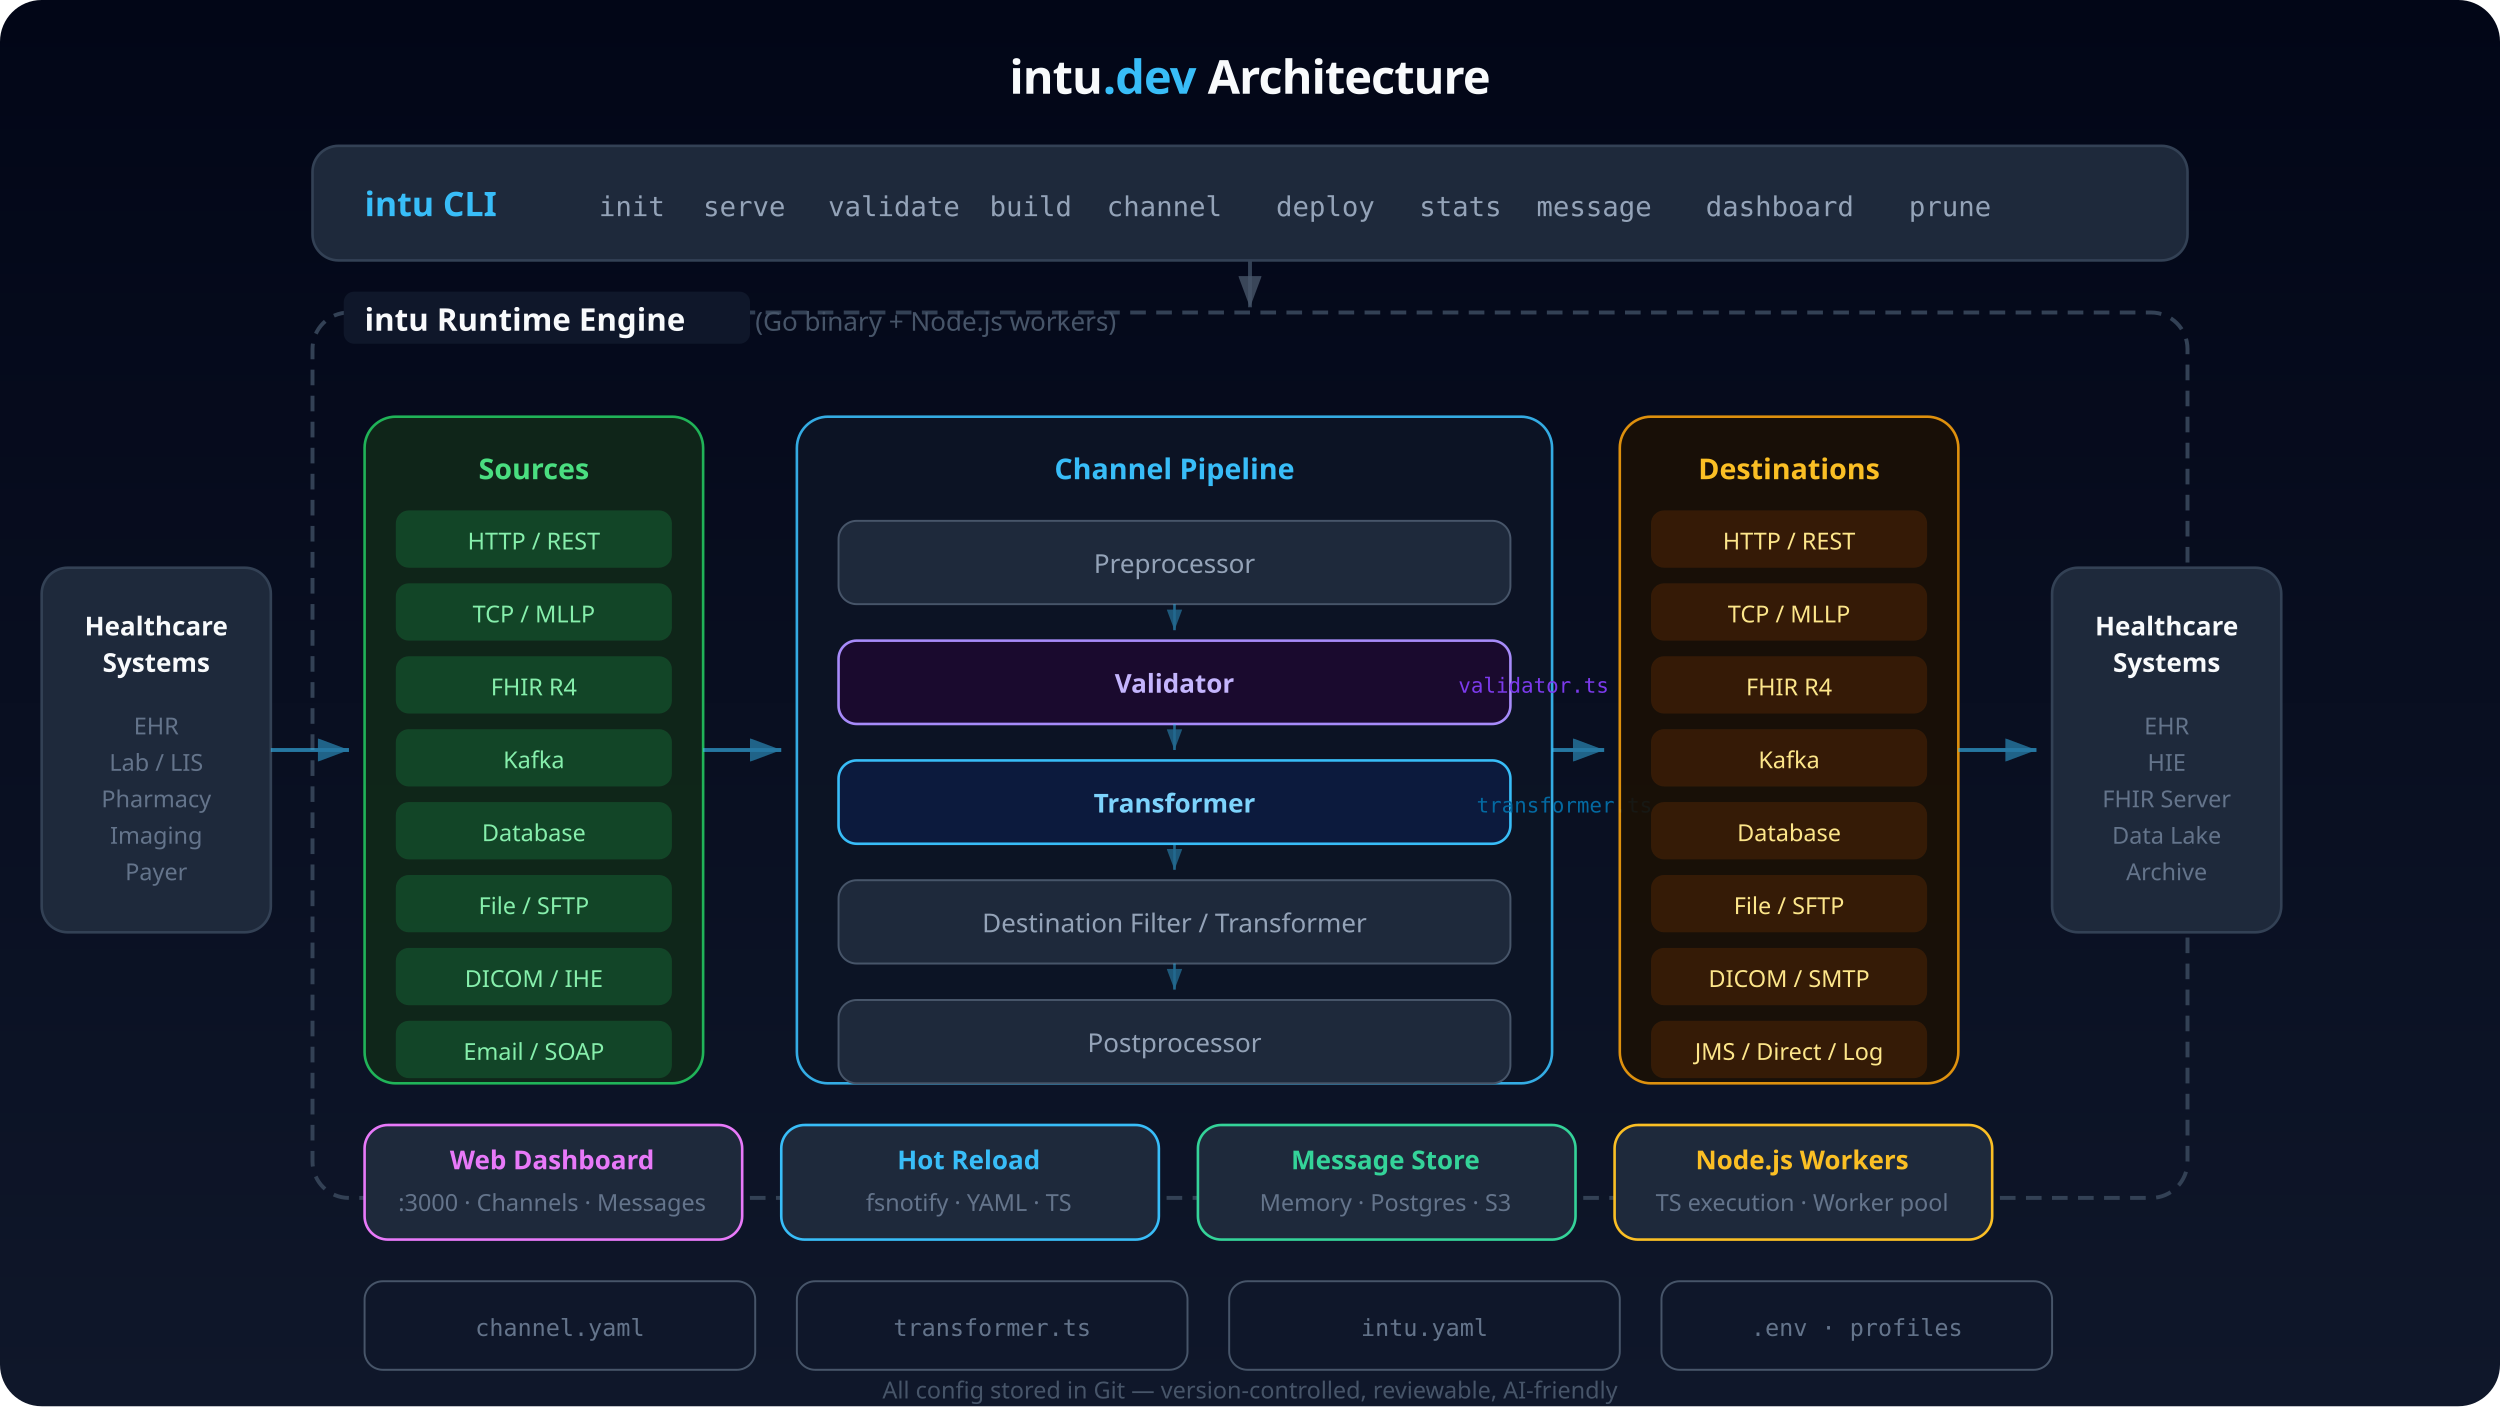
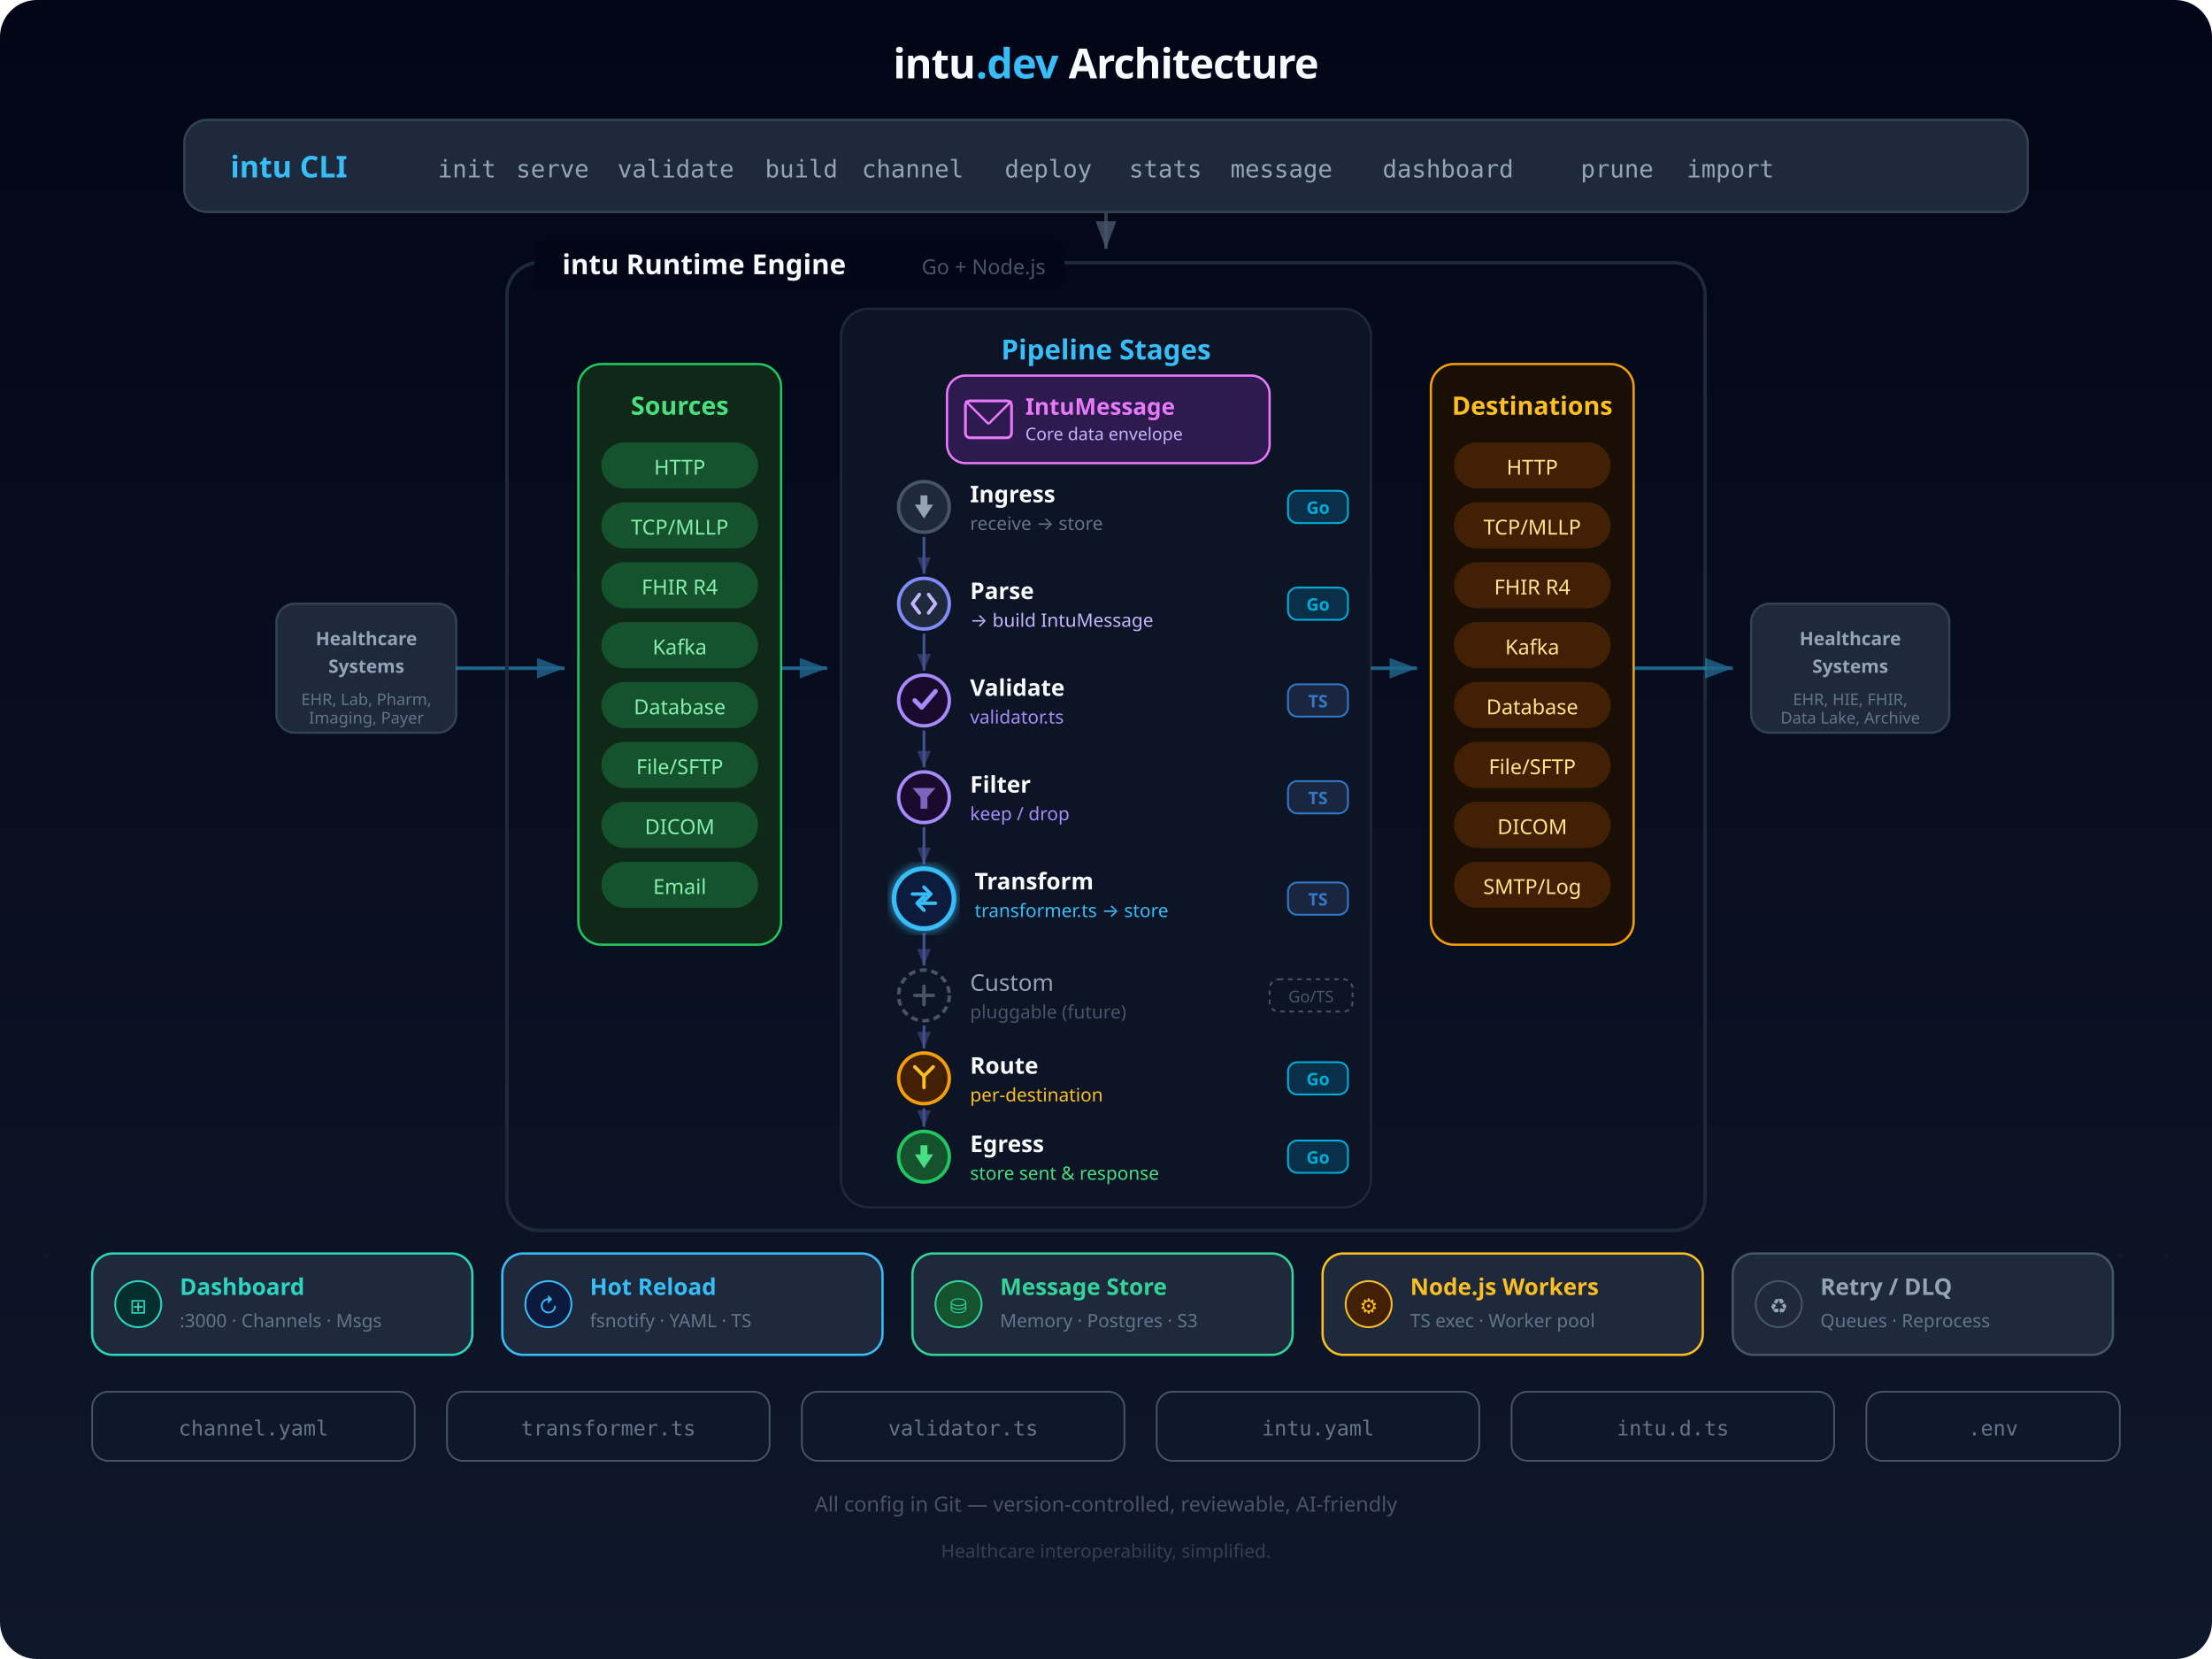
- <svg xmlns="http://www.w3.org/2000/svg" viewBox="0 0 960 540" font-family="'Segoe UI', system-ui, -apple-system, sans-serif">
+ <svg xmlns="http://www.w3.org/2000/svg" viewBox="0 0 960 720" font-family="'Segoe UI', system-ui, -apple-system, sans-serif">
  <defs>
    <linearGradient id="bg" x1="0" y1="0" x2="0" y2="1">
      <stop offset="0%" stop-color="#020617" />
      <stop offset="100%" stop-color="#0f172a" />
    </linearGradient>
-     <linearGradient id="accent" x1="0" y1="0" x2="1" y2="1">
+     <linearGradient id="track" x1="0" y1="0" x2="0" y2="1">
      <stop offset="0%" stop-color="#38bdf8" />
-       <stop offset="100%" stop-color="#818cf8" />
-     </linearGradient>
-     <linearGradient id="green" x1="0" y1="0" x2="1" y2="1">
-       <stop offset="0%" stop-color="#22c55e" />
-       <stop offset="100%" stop-color="#10b981" />
-     </linearGradient>
-     <linearGradient id="purple" x1="0" y1="0" x2="1" y2="1">
-       <stop offset="0%" stop-color="#a78bfa" />
-       <stop offset="100%" stop-color="#818cf8" />
-     </linearGradient>
-     <linearGradient id="orange" x1="0" y1="0" x2="1" y2="1">
-       <stop offset="0%" stop-color="#fb923c" />
-       <stop offset="100%" stop-color="#f59e0b" />
-     </linearGradient>
-     <linearGradient id="pink" x1="0" y1="0" x2="1" y2="1">
-       <stop offset="0%" stop-color="#f472b6" />
+       <stop offset="50%" stop-color="#818cf8" />
      <stop offset="100%" stop-color="#e879f9" />
    </linearGradient>
-     <filter id="glow">
-       <feGaussianBlur stdDeviation="3" result="blur" />
+     <filter id="glow-sm">
+       <feGaussianBlur stdDeviation="2" result="blur" />
      <feMerge>
        <feMergeNode in="blur" />
        <feMergeNode in="SourceGraphic" />
      </feMerge>
    </filter>
    <marker id="arrow" markerWidth="8" markerHeight="6" refX="8" refY="3" orient="auto">
      <path d="M0,0 L8,3 L0,6" fill="#38bdf8" opacity="0.8" />
    </marker>
    <marker id="arrow-muted" markerWidth="8" markerHeight="6" refX="8" refY="3" orient="auto">
      <path d="M0,0 L8,3 L0,6" fill="#475569" opacity="0.8" />
    </marker>
+     <marker id="arrow-track" markerWidth="6" markerHeight="5" refX="6" refY="2.5" orient="auto">
+       <path d="M0,0 L6,2.5 L0,5" fill="#818cf8" opacity="0.6" />
+     </marker>
  </defs>
-   <rect width="960" height="540" fill="url(#bg)" rx="16" />
-   <text x="480" y="36" text-anchor="middle" fill="#f8fafc" font-size="18" font-weight="700" letter-spacing="-0.02em">intu<tspan fill="#38bdf8">.dev</tspan> Architecture</text>
-   <rect x="120" y="56" width="720" height="44" rx="10" fill="#1e293b" stroke="#334155" stroke-width="1" />
-   <text x="140" y="83" fill="#38bdf8" font-size="13" font-weight="700">intu CLI</text>
-   <text x="230" y="83" fill="#94a3b8" font-size="10.5" font-family="'SF Mono', 'Fira Code', monospace">init</text>
-   <text x="270" y="83" fill="#94a3b8" font-size="10.5" font-family="'SF Mono', 'Fira Code', monospace">serve</text>
-   <text x="318" y="83" fill="#94a3b8" font-size="10.5" font-family="'SF Mono', 'Fira Code', monospace">validate</text>
-   <text x="380" y="83" fill="#94a3b8" font-size="10.5" font-family="'SF Mono', 'Fira Code', monospace">build</text>
-   <text x="425" y="83" fill="#94a3b8" font-size="10.5" font-family="'SF Mono', 'Fira Code', monospace">channel</text>
-   <text x="490" y="83" fill="#94a3b8" font-size="10.5" font-family="'SF Mono', 'Fira Code', monospace">deploy</text>
-   <text x="545" y="83" fill="#94a3b8" font-size="10.5" font-family="'SF Mono', 'Fira Code', monospace">stats</text>
-   <text x="590" y="83" fill="#94a3b8" font-size="10.5" font-family="'SF Mono', 'Fira Code', monospace">message</text>
-   <text x="655" y="83" fill="#94a3b8" font-size="10.5" font-family="'SF Mono', 'Fira Code', monospace">dashboard</text>
-   <text x="733" y="83" fill="#94a3b8" font-size="10.5" font-family="'SF Mono', 'Fira Code', monospace">prune</text>
-   <line x1="480" y1="100" x2="480" y2="118" stroke="#334155" stroke-width="1.5" marker-end="url(#arrow-muted)" />
-   <rect x="120" y="120" width="720" height="340" rx="14" fill="none" stroke="#334155" stroke-width="1.5" stroke-dasharray="6,4" />
-   <rect x="132" y="112" width="156" height="20" rx="4" fill="#0f172a" />
-   <text x="140" y="127" fill="#f8fafc" font-size="12" font-weight="700">intu Runtime Engine</text>
-   <text x="290" y="127" fill="#475569" font-size="10">(Go binary + Node.js workers)</text>
-   <rect x="16" y="218" width="88" height="140" rx="10" fill="#1e293b" stroke="#334155" stroke-width="1" />
-   <text x="60" y="244" text-anchor="middle" fill="#f8fafc" font-size="10" font-weight="600">Healthcare</text>
-   <text x="60" y="258" text-anchor="middle" fill="#f8fafc" font-size="10" font-weight="600">Systems</text>
-   <text x="60" y="282" text-anchor="middle" fill="#64748b" font-size="9">EHR</text>
-   <text x="60" y="296" text-anchor="middle" fill="#64748b" font-size="9">Lab / LIS</text>
-   <text x="60" y="310" text-anchor="middle" fill="#64748b" font-size="9">Pharmacy</text>
-   <text x="60" y="324" text-anchor="middle" fill="#64748b" font-size="9">Imaging</text>
-   <text x="60" y="338" text-anchor="middle" fill="#64748b" font-size="9">Payer</text>
-   <line x1="104" y1="288" x2="134" y2="288" stroke="#38bdf8" stroke-width="1.5" opacity="0.6" marker-end="url(#arrow)" />
-   <rect x="140" y="160" width="130" height="256" rx="12" fill="#0f2818" stroke="#22c55e" stroke-width="1" opacity="0.9" />
-   <text x="205" y="184" text-anchor="middle" fill="#4ade80" font-size="11" font-weight="700">Sources</text>
-   <rect x="152" y="196" width="106" height="22" rx="5" fill="#14532d" opacity="0.7" />
-   <text x="205" y="211" text-anchor="middle" fill="#86efac" font-size="9">HTTP / REST</text>
-   <rect x="152" y="224" width="106" height="22" rx="5" fill="#14532d" opacity="0.7" />
-   <text x="205" y="239" text-anchor="middle" fill="#86efac" font-size="9">TCP / MLLP</text>
-   <rect x="152" y="252" width="106" height="22" rx="5" fill="#14532d" opacity="0.7" />
-   <text x="205" y="267" text-anchor="middle" fill="#86efac" font-size="9">FHIR R4</text>
-   <rect x="152" y="280" width="106" height="22" rx="5" fill="#14532d" opacity="0.7" />
-   <text x="205" y="295" text-anchor="middle" fill="#86efac" font-size="9">Kafka</text>
-   <rect x="152" y="308" width="106" height="22" rx="5" fill="#14532d" opacity="0.7" />
-   <text x="205" y="323" text-anchor="middle" fill="#86efac" font-size="9">Database</text>
-   <rect x="152" y="336" width="106" height="22" rx="5" fill="#14532d" opacity="0.7" />
-   <text x="205" y="351" text-anchor="middle" fill="#86efac" font-size="9">File / SFTP</text>
-   <rect x="152" y="364" width="106" height="22" rx="5" fill="#14532d" opacity="0.7" />
-   <text x="205" y="379" text-anchor="middle" fill="#86efac" font-size="9">DICOM / IHE</text>
-   <rect x="152" y="392" width="106" height="22" rx="5" fill="#14532d" opacity="0.7" />
-   <text x="205" y="407" text-anchor="middle" fill="#86efac" font-size="9">Email / SOAP</text>
-   <line x1="270" y1="288" x2="300" y2="288" stroke="#38bdf8" stroke-width="1.5" opacity="0.6" marker-end="url(#arrow)" />
-   <rect x="306" y="160" width="290" height="256" rx="12" fill="#0c1425" stroke="#38bdf8" stroke-width="1" opacity="0.9" />
-   <text x="451" y="184" text-anchor="middle" fill="#38bdf8" font-size="11" font-weight="700">Channel Pipeline</text>
-   <rect x="322" y="200" width="258" height="32" rx="7" fill="#1e293b" stroke="#475569" stroke-width="0.75" />
-   <text x="451" y="220" text-anchor="middle" fill="#94a3b8" font-size="10">Preprocessor</text>
-   <line x1="451" y1="232" x2="451" y2="242" stroke="#38bdf8" stroke-width="1" opacity="0.5" marker-end="url(#arrow)" />
-   <rect x="322" y="246" width="258" height="32" rx="7" fill="#1a0a2e" stroke="#a78bfa" stroke-width="1" />
-   <text x="451" y="266" text-anchor="middle" fill="#c4b5fd" font-size="10" font-weight="600">Validator</text>
-   <text x="560" y="266" fill="#7c3aed" font-size="8" font-family="'SF Mono', 'Fira Code', monospace">validator.ts</text>
-   <line x1="451" y1="278" x2="451" y2="288" stroke="#38bdf8" stroke-width="1" opacity="0.5" marker-end="url(#arrow)" />
-   <rect x="322" y="292" width="258" height="32" rx="7" fill="#0c1a3d" stroke="#38bdf8" stroke-width="1" />
-   <text x="451" y="312" text-anchor="middle" fill="#7dd3fc" font-size="10" font-weight="600">Transformer</text>
-   <text x="567" y="312" fill="#0369a1" font-size="8" font-family="'SF Mono', 'Fira Code', monospace">transformer.ts</text>
-   <line x1="451" y1="324" x2="451" y2="334" stroke="#38bdf8" stroke-width="1" opacity="0.5" marker-end="url(#arrow)" />
-   <rect x="322" y="338" width="258" height="32" rx="7" fill="#1e293b" stroke="#475569" stroke-width="0.75" />
-   <text x="451" y="358" text-anchor="middle" fill="#94a3b8" font-size="10">Destination Filter / Transformer</text>
-   <line x1="451" y1="370" x2="451" y2="380" stroke="#38bdf8" stroke-width="1" opacity="0.5" marker-end="url(#arrow)" />
-   <rect x="322" y="384" width="258" height="32" rx="7" fill="#1e293b" stroke="#475569" stroke-width="0.75" />
-   <text x="451" y="404" text-anchor="middle" fill="#94a3b8" font-size="10">Postprocessor</text>
-   <line x1="596" y1="288" x2="616" y2="288" stroke="#38bdf8" stroke-width="1.5" opacity="0.6" marker-end="url(#arrow)" />
-   <rect x="622" y="160" width="130" height="256" rx="12" fill="#1a0f04" stroke="#f59e0b" stroke-width="1" opacity="0.9" />
-   <text x="687" y="184" text-anchor="middle" fill="#fbbf24" font-size="11" font-weight="700">Destinations</text>
-   <rect x="634" y="196" width="106" height="22" rx="5" fill="#422006" opacity="0.7" />
-   <text x="687" y="211" text-anchor="middle" fill="#fde68a" font-size="9">HTTP / REST</text>
-   <rect x="634" y="224" width="106" height="22" rx="5" fill="#422006" opacity="0.7" />
-   <text x="687" y="239" text-anchor="middle" fill="#fde68a" font-size="9">TCP / MLLP</text>
-   <rect x="634" y="252" width="106" height="22" rx="5" fill="#422006" opacity="0.7" />
-   <text x="687" y="267" text-anchor="middle" fill="#fde68a" font-size="9">FHIR R4</text>
-   <rect x="634" y="280" width="106" height="22" rx="5" fill="#422006" opacity="0.7" />
-   <text x="687" y="295" text-anchor="middle" fill="#fde68a" font-size="9">Kafka</text>
-   <rect x="634" y="308" width="106" height="22" rx="5" fill="#422006" opacity="0.7" />
-   <text x="687" y="323" text-anchor="middle" fill="#fde68a" font-size="9">Database</text>
-   <rect x="634" y="336" width="106" height="22" rx="5" fill="#422006" opacity="0.7" />
-   <text x="687" y="351" text-anchor="middle" fill="#fde68a" font-size="9">File / SFTP</text>
-   <rect x="634" y="364" width="106" height="22" rx="5" fill="#422006" opacity="0.7" />
-   <text x="687" y="379" text-anchor="middle" fill="#fde68a" font-size="9">DICOM / SMTP</text>
-   <rect x="634" y="392" width="106" height="22" rx="5" fill="#422006" opacity="0.7" />
-   <text x="687" y="407" text-anchor="middle" fill="#fde68a" font-size="9">JMS / Direct / Log</text>
-   <line x1="752" y1="288" x2="782" y2="288" stroke="#38bdf8" stroke-width="1.5" opacity="0.6" marker-end="url(#arrow)" />
-   <rect x="788" y="218" width="88" height="140" rx="10" fill="#1e293b" stroke="#334155" stroke-width="1" />
-   <text x="832" y="244" text-anchor="middle" fill="#f8fafc" font-size="10" font-weight="600">Healthcare</text>
-   <text x="832" y="258" text-anchor="middle" fill="#f8fafc" font-size="10" font-weight="600">Systems</text>
-   <text x="832" y="282" text-anchor="middle" fill="#64748b" font-size="9">EHR</text>
-   <text x="832" y="296" text-anchor="middle" fill="#64748b" font-size="9">HIE</text>
-   <text x="832" y="310" text-anchor="middle" fill="#64748b" font-size="9">FHIR Server</text>
-   <text x="832" y="324" text-anchor="middle" fill="#64748b" font-size="9">Data Lake</text>
-   <text x="832" y="338" text-anchor="middle" fill="#64748b" font-size="9">Archive</text>
-   <rect x="140" y="432" width="145" height="44" rx="9" fill="#1e293b" stroke="#e879f9" stroke-width="1" />
-   <text x="212" y="449" text-anchor="middle" fill="#e879f9" font-size="10" font-weight="700">Web Dashboard</text>
-   <text x="212" y="465" text-anchor="middle" fill="#64748b" font-size="9">:3000 · Channels · Messages</text>
-   <rect x="300" y="432" width="145" height="44" rx="9" fill="#1e293b" stroke="#38bdf8" stroke-width="1" />
-   <text x="372" y="449" text-anchor="middle" fill="#38bdf8" font-size="10" font-weight="700">Hot Reload</text>
-   <text x="372" y="465" text-anchor="middle" fill="#64748b" font-size="9">fsnotify · YAML · TS</text>
-   <rect x="460" y="432" width="145" height="44" rx="9" fill="#1e293b" stroke="#34d399" stroke-width="1" />
-   <text x="532" y="449" text-anchor="middle" fill="#34d399" font-size="10" font-weight="700">Message Store</text>
-   <text x="532" y="465" text-anchor="middle" fill="#64748b" font-size="9">Memory · Postgres · S3</text>
-   <rect x="620" y="432" width="145" height="44" rx="9" fill="#1e293b" stroke="#fbbf24" stroke-width="1" />
-   <text x="692" y="449" text-anchor="middle" fill="#fbbf24" font-size="10" font-weight="700">Node.js Workers</text>
-   <text x="692" y="465" text-anchor="middle" fill="#64748b" font-size="9">TS execution · Worker pool</text>
-   <rect x="140" y="492" width="150" height="34" rx="7" fill="#0f172a" stroke="#475569" stroke-width="0.75" />
-   <text x="215" y="513" text-anchor="middle" fill="#64748b" font-size="9" font-family="'SF Mono', 'Fira Code', monospace">channel.yaml</text>
-   <rect x="306" y="492" width="150" height="34" rx="7" fill="#0f172a" stroke="#475569" stroke-width="0.75" />
-   <text x="381" y="513" text-anchor="middle" fill="#64748b" font-size="9" font-family="'SF Mono', 'Fira Code', monospace">transformer.ts</text>
-   <rect x="472" y="492" width="150" height="34" rx="7" fill="#0f172a" stroke="#475569" stroke-width="0.75" />
-   <text x="547" y="513" text-anchor="middle" fill="#64748b" font-size="9" font-family="'SF Mono', 'Fira Code', monospace">intu.yaml</text>
-   <rect x="638" y="492" width="150" height="34" rx="7" fill="#0f172a" stroke="#475569" stroke-width="0.75" />
-   <text x="713" y="513" text-anchor="middle" fill="#64748b" font-size="9" font-family="'SF Mono', 'Fira Code', monospace">.env · profiles</text>
-   <text x="480" y="537" text-anchor="middle" fill="#475569" font-size="9">All config stored in Git — version-controlled, reviewable, AI-friendly</text>
+   <rect width="960" height="720" fill="url(#bg)" rx="16" />
+   <text x="480" y="34" text-anchor="middle" fill="#f8fafc" font-size="18" font-weight="700" letter-spacing="-0.02em">intu<tspan fill="#38bdf8">.dev</tspan> Architecture</text>
+   <rect x="80" y="52" width="800" height="40" rx="10" fill="#1e293b" stroke="#334155" stroke-width="1" />
+   <text x="100" y="77" fill="#38bdf8" font-size="13" font-weight="700">intu CLI</text>
+   <text x="190" y="77" fill="#94a3b8" font-size="10.5" font-family="'SF Mono', 'Fira Code', monospace">init</text>
+   <text x="224" y="77" fill="#94a3b8" font-size="10.5" font-family="'SF Mono', 'Fira Code', monospace">serve</text>
+   <text x="268" y="77" fill="#94a3b8" font-size="10.5" font-family="'SF Mono', 'Fira Code', monospace">validate</text>
+   <text x="332" y="77" fill="#94a3b8" font-size="10.5" font-family="'SF Mono', 'Fira Code', monospace">build</text>
+   <text x="374" y="77" fill="#94a3b8" font-size="10.5" font-family="'SF Mono', 'Fira Code', monospace">channel</text>
+   <text x="436" y="77" fill="#94a3b8" font-size="10.5" font-family="'SF Mono', 'Fira Code', monospace">deploy</text>
+   <text x="490" y="77" fill="#94a3b8" font-size="10.5" font-family="'SF Mono', 'Fira Code', monospace">stats</text>
+   <text x="534" y="77" fill="#94a3b8" font-size="10.5" font-family="'SF Mono', 'Fira Code', monospace">message</text>
+   <text x="600" y="77" fill="#94a3b8" font-size="10.5" font-family="'SF Mono', 'Fira Code', monospace">dashboard</text>
+   <text x="686" y="77" fill="#94a3b8" font-size="10.5" font-family="'SF Mono', 'Fira Code', monospace">prune</text>
+   <text x="732" y="77" fill="#94a3b8" font-size="10.5" font-family="'SF Mono', 'Fira Code', monospace">import</text>
+   <line x1="480" y1="92" x2="480" y2="108" stroke="#334155" stroke-width="1.5" marker-end="url(#arrow-muted)" />
+   <rect x="120" y="262" width="78" height="56" rx="8" fill="#1e293b" stroke="#334155" stroke-width="1" />
+   <text x="159" y="280" text-anchor="middle" fill="#94a3b8" font-size="8" font-weight="600">Healthcare</text>
+   <text x="159" y="292" text-anchor="middle" fill="#94a3b8" font-size="8" font-weight="600">Systems</text>
+   <text x="159" y="306" text-anchor="middle" fill="#64748b" font-size="7">EHR, Lab, Pharm,</text>
+   <text x="159" y="314" text-anchor="middle" fill="#64748b" font-size="7">Imaging, Payer</text>
+   <line x1="198" y1="290" x2="245" y2="290" stroke="#38bdf8" stroke-width="1.5" opacity="0.5" marker-end="url(#arrow)" />
+   <rect x="220" y="114" width="520" height="420" rx="14" fill="none" stroke="#1e293b" stroke-width="1.5" />
+   <rect x="232" y="104" width="230" height="22" rx="4" fill="#020617" />
+   <text x="244" y="119" fill="#f8fafc" font-size="12" font-weight="700">intu Runtime Engine</text>
+   <text x="400" y="119" fill="#475569" font-size="9">Go + Node.js</text>
+   <rect x="251" y="158" width="88" height="252" rx="10" fill="#0f2818" stroke="#22c55e" stroke-width="1" />
+   <text x="295" y="180" text-anchor="middle" fill="#4ade80" font-size="11" font-weight="700">Sources</text>
+   <rect x="261" y="192" width="68" height="20" rx="10" fill="#14532d" />
+   <text x="295" y="206" text-anchor="middle" fill="#86efac" font-size="9">HTTP</text>
+   <rect x="261" y="218" width="68" height="20" rx="10" fill="#14532d" />
+   <text x="295" y="232" text-anchor="middle" fill="#86efac" font-size="9">TCP/MLLP</text>
+   <rect x="261" y="244" width="68" height="20" rx="10" fill="#14532d" />
+   <text x="295" y="258" text-anchor="middle" fill="#86efac" font-size="9">FHIR R4</text>
+   <rect x="261" y="270" width="68" height="20" rx="10" fill="#14532d" />
+   <text x="295" y="284" text-anchor="middle" fill="#86efac" font-size="9">Kafka</text>
+   <rect x="261" y="296" width="68" height="20" rx="10" fill="#14532d" />
+   <text x="295" y="310" text-anchor="middle" fill="#86efac" font-size="9">Database</text>
+   <rect x="261" y="322" width="68" height="20" rx="10" fill="#14532d" />
+   <text x="295" y="336" text-anchor="middle" fill="#86efac" font-size="9">File/SFTP</text>
+   <rect x="261" y="348" width="68" height="20" rx="10" fill="#14532d" />
+   <text x="295" y="362" text-anchor="middle" fill="#86efac" font-size="9">DICOM</text>
+   <rect x="261" y="374" width="68" height="20" rx="10" fill="#14532d" />
+   <text x="295" y="388" text-anchor="middle" fill="#86efac" font-size="9">Email</text>
+   <line x1="339" y1="290" x2="359" y2="290" stroke="#38bdf8" stroke-width="1.5" opacity="0.5" marker-end="url(#arrow)" />
+   <rect x="365" y="134" width="230" height="390" rx="12" fill="#0c1425" stroke="#1e293b" stroke-width="1" />
+   <text x="480" y="156" text-anchor="middle" fill="#38bdf8" font-size="12" font-weight="700">Pipeline Stages</text>
+   <rect x="411" y="163" width="140" height="38" rx="8" fill="#2d1a4e" stroke="#e879f9" stroke-width="1" />
+   <rect x="419" y="174" width="20" height="16" rx="2" fill="none" stroke="#e879f9" stroke-width="1.2" />
+   <line x1="419" y1="174" x2="429" y2="184" stroke="#e879f9" stroke-width="1" />
+   <line x1="439" y1="174" x2="429" y2="184" stroke="#e879f9" stroke-width="1" />
+   <text x="445" y="180" fill="#e879f9" font-size="10" font-weight="700">IntuMessage</text>
+   <text x="445" y="191" fill="#c4b5fd" font-size="7.5">Core data envelope</text>
+   <line x1="401" y1="212" x2="401" y2="502" stroke="url(#track)" stroke-width="4" opacity="0.12" stroke-linecap="round" />
+   <line x1="401" y1="212" x2="401" y2="502" stroke="url(#track)" stroke-width="2" opacity="0.35" stroke-linecap="round" />
+   <circle cx="401" cy="220" r="11" fill="#1e293b" stroke="#475569" stroke-width="1.5" />
+   <g transform="translate(401,220)">
+     <path d="M0,5 L4,-1 L1.5,-1 L1.5,-5 L-1.5,-5 L-1.5,-1 L-4,-1 Z" fill="#94a3b8" />
+   </g>
+   <text x="421" y="218" fill="#f8fafc" font-size="10" font-weight="600">Ingress</text>
+   <text x="421" y="230" fill="#64748b" font-size="8">receive → store</text>
+   <rect x="559" y="213" width="26" height="14" rx="4" fill="#0a3049" stroke="#00ADD8" stroke-width="0.8" />
+   <text x="572" y="223" text-anchor="middle" fill="#00ADD8" font-size="7.5" font-weight="700">Go</text>
+   <line x1="401" y1="233" x2="401" y2="249" stroke="#818cf8" stroke-width="1.2" opacity="0.5" marker-end="url(#arrow-track)" />
+   <circle cx="401" cy="262" r="11" fill="#1e293b" stroke="#818cf8" stroke-width="1.5" />
+   <g transform="translate(401,262)">
+     <path d="M-2,-4 L-5,0 L-2,4" fill="none" stroke="#c4b5fd" stroke-width="1.5" stroke-linecap="round" stroke-linejoin="round" />
+     <path d="M2,-4 L5,0 L2,4" fill="none" stroke="#c4b5fd" stroke-width="1.5" stroke-linecap="round" stroke-linejoin="round" />
+   </g>
+   <text x="421" y="260" fill="#f8fafc" font-size="10" font-weight="600">Parse</text>
+   <text x="421" y="272" fill="#c4b5fd" font-size="8">→ build IntuMessage</text>
+   <rect x="559" y="255" width="26" height="14" rx="4" fill="#0a3049" stroke="#00ADD8" stroke-width="0.8" />
+   <text x="572" y="265" text-anchor="middle" fill="#00ADD8" font-size="7.5" font-weight="700">Go</text>
+   <line x1="401" y1="275" x2="401" y2="291" stroke="#818cf8" stroke-width="1.2" opacity="0.5" marker-end="url(#arrow-track)" />
+   <circle cx="401" cy="304" r="11" fill="#1a0a2e" stroke="#a78bfa" stroke-width="1.5" />
+   <g transform="translate(401,304)">
+     <path d="M-4,0 L-1,3 L5,-4" fill="none" stroke="#a78bfa" stroke-width="2" stroke-linecap="round" stroke-linejoin="round" />
+   </g>
+   <text x="421" y="302" fill="#f8fafc" font-size="10" font-weight="600">Validate</text>
+   <text x="421" y="314" fill="#a78bfa" font-size="8">validator.ts</text>
+   <rect x="559" y="297" width="26" height="14" rx="4" fill="#1a2640" stroke="#3178C6" stroke-width="0.8" />
+   <text x="572" y="307" text-anchor="middle" fill="#3178C6" font-size="7.5" font-weight="700">TS</text>
+   <line x1="401" y1="317" x2="401" y2="333" stroke="#818cf8" stroke-width="1.2" opacity="0.5" marker-end="url(#arrow-track)" />
+   <circle cx="401" cy="346" r="11" fill="#1a0a2e" stroke="#a78bfa" stroke-width="1.5" />
+   <g transform="translate(401,346)">
+     <path d="M-5,-4 L5,-4 L1.5,0 L1.5,5 L-1.5,5 L-1.5,0 Z" fill="#a78bfa" opacity="0.7" />
+   </g>
+   <text x="421" y="344" fill="#f8fafc" font-size="10" font-weight="600">Filter</text>
+   <text x="421" y="356" fill="#a78bfa" font-size="8">keep / drop</text>
+   <rect x="559" y="339" width="26" height="14" rx="4" fill="#1a2640" stroke="#3178C6" stroke-width="0.8" />
+   <text x="572" y="349" text-anchor="middle" fill="#3178C6" font-size="7.5" font-weight="700">TS</text>
+   <line x1="401" y1="359" x2="401" y2="375" stroke="#818cf8" stroke-width="1.2" opacity="0.5" marker-end="url(#arrow-track)" />
+   <circle cx="401" cy="390" r="13" fill="#0c1a3d" stroke="#38bdf8" stroke-width="2" filter="url(#glow-sm)" />
+   <g transform="translate(401,390)">
+     <path d="M-5,-2 L2,-2" fill="none" stroke="#38bdf8" stroke-width="1.5" stroke-linecap="round" />
+     <path d="M0,-5 L3,-2 L0,1" fill="none" stroke="#38bdf8" stroke-width="1.5" stroke-linecap="round" stroke-linejoin="round" />
+     <path d="M5,2 L-2,2" fill="none" stroke="#38bdf8" stroke-width="1.5" stroke-linecap="round" />
+     <path d="M0,5 L-3,2 L0,-1" fill="none" stroke="#38bdf8" stroke-width="1.5" stroke-linecap="round" stroke-linejoin="round" />
+   </g>
+   <text x="423" y="386" fill="#f8fafc" font-size="10" font-weight="600">Transform</text>
+   <text x="423" y="398" fill="#38bdf8" font-size="8">transformer.ts → store</text>
+   <rect x="559" y="383" width="26" height="14" rx="4" fill="#1a2640" stroke="#3178C6" stroke-width="0.8" />
+   <text x="572" y="393" text-anchor="middle" fill="#3178C6" font-size="7.5" font-weight="700">TS</text>
+   <line x1="401" y1="405" x2="401" y2="419" stroke="#818cf8" stroke-width="1.2" opacity="0.5" marker-end="url(#arrow-track)" />
+   <circle cx="401" cy="432" r="11" fill="none" stroke="#475569" stroke-width="1.5" stroke-dasharray="3,2" />
+   <g transform="translate(401,432)">
+     <line x1="0" y1="-4" x2="0" y2="4" stroke="#475569" stroke-width="1.5" stroke-linecap="round" />
+     <line x1="-4" y1="0" x2="4" y2="0" stroke="#475569" stroke-width="1.5" stroke-linecap="round" />
+   </g>
+   <text x="421" y="430" fill="#94a3b8" font-size="10">Custom</text>
+   <text x="421" y="442" fill="#475569" font-size="8">pluggable (future)</text>
+   <rect x="551" y="425" width="36" height="14" rx="4" fill="none" stroke="#475569" stroke-width="0.8" stroke-dasharray="2,2" />
+   <text x="569" y="435" text-anchor="middle" fill="#475569" font-size="7">Go/TS</text>
+   <line x1="401" y1="445" x2="401" y2="455" stroke="#818cf8" stroke-width="1.2" opacity="0.5" marker-end="url(#arrow-track)" />
+   <circle cx="401" cy="468" r="11" fill="#422006" stroke="#f59e0b" stroke-width="1.5" />
+   <g transform="translate(401,468)">
+     <line x1="0" y1="4" x2="0" y2="-1" stroke="#fbbf24" stroke-width="1.5" stroke-linecap="round" />
+     <line x1="0" y1="-1" x2="-4" y2="-5" stroke="#fbbf24" stroke-width="1.5" stroke-linecap="round" />
+     <line x1="0" y1="-1" x2="4" y2="-5" stroke="#fbbf24" stroke-width="1.5" stroke-linecap="round" />
+   </g>
+   <text x="421" y="466" fill="#f8fafc" font-size="10" font-weight="600">Route</text>
+   <text x="421" y="478" fill="#fbbf24" font-size="8">per-destination</text>
+   <rect x="559" y="461" width="26" height="14" rx="4" fill="#0a3049" stroke="#00ADD8" stroke-width="0.8" />
+   <text x="572" y="471" text-anchor="middle" fill="#00ADD8" font-size="7.5" font-weight="700">Go</text>
+   <line x1="401" y1="481" x2="401" y2="489" stroke="#818cf8" stroke-width="1.2" opacity="0.5" marker-end="url(#arrow-track)" />
+   <circle cx="401" cy="502" r="11" fill="#14532d" stroke="#22c55e" stroke-width="1.5" />
+   <g transform="translate(401,502)">
+     <path d="M0,5 L4,-1 L1.5,-1 L1.5,-5 L-1.5,-5 L-1.5,-1 L-4,-1 Z" fill="#4ade80" />
+   </g>
+   <text x="421" y="500" fill="#f8fafc" font-size="10" font-weight="600">Egress</text>
+   <text x="421" y="512" fill="#4ade80" font-size="8">store sent &amp; response</text>
+   <rect x="559" y="495" width="26" height="14" rx="4" fill="#0a3049" stroke="#00ADD8" stroke-width="0.8" />
+   <text x="572" y="505" text-anchor="middle" fill="#00ADD8" font-size="7.5" font-weight="700">Go</text>
+   <line x1="595" y1="290" x2="615" y2="290" stroke="#38bdf8" stroke-width="1.5" opacity="0.5" marker-end="url(#arrow)" />
+   <rect x="621" y="158" width="88" height="252" rx="10" fill="#1a0f04" stroke="#f59e0b" stroke-width="1" />
+   <text x="665" y="180" text-anchor="middle" fill="#fbbf24" font-size="11" font-weight="700">Destinations</text>
+   <rect x="631" y="192" width="68" height="20" rx="10" fill="#422006" />
+   <text x="665" y="206" text-anchor="middle" fill="#fde68a" font-size="9">HTTP</text>
+   <rect x="631" y="218" width="68" height="20" rx="10" fill="#422006" />
+   <text x="665" y="232" text-anchor="middle" fill="#fde68a" font-size="9">TCP/MLLP</text>
+   <rect x="631" y="244" width="68" height="20" rx="10" fill="#422006" />
+   <text x="665" y="258" text-anchor="middle" fill="#fde68a" font-size="9">FHIR R4</text>
+   <rect x="631" y="270" width="68" height="20" rx="10" fill="#422006" />
+   <text x="665" y="284" text-anchor="middle" fill="#fde68a" font-size="9">Kafka</text>
+   <rect x="631" y="296" width="68" height="20" rx="10" fill="#422006" />
+   <text x="665" y="310" text-anchor="middle" fill="#fde68a" font-size="9">Database</text>
+   <rect x="631" y="322" width="68" height="20" rx="10" fill="#422006" />
+   <text x="665" y="336" text-anchor="middle" fill="#fde68a" font-size="9">File/SFTP</text>
+   <rect x="631" y="348" width="68" height="20" rx="10" fill="#422006" />
+   <text x="665" y="362" text-anchor="middle" fill="#fde68a" font-size="9">DICOM</text>
+   <rect x="631" y="374" width="68" height="20" rx="10" fill="#422006" />
+   <text x="665" y="388" text-anchor="middle" fill="#fde68a" font-size="9">SMTP/Log</text>
+   <line x1="709" y1="290" x2="752" y2="290" stroke="#38bdf8" stroke-width="1.5" opacity="0.5" marker-end="url(#arrow)" />
+   <rect x="760" y="262" width="86" height="56" rx="8" fill="#1e293b" stroke="#334155" stroke-width="1" />
+   <text x="803" y="280" text-anchor="middle" fill="#94a3b8" font-size="8" font-weight="600">Healthcare</text>
+   <text x="803" y="292" text-anchor="middle" fill="#94a3b8" font-size="8" font-weight="600">Systems</text>
+   <text x="803" y="306" text-anchor="middle" fill="#64748b" font-size="7">EHR, HIE, FHIR,</text>
+   <text x="803" y="314" text-anchor="middle" fill="#64748b" font-size="7">Data Lake, Archive</text>
+   <rect x="40" y="544" width="165" height="44" rx="9" fill="#1e293b" stroke="#2dd4bf" stroke-width="1" />
+   <circle cx="60" cy="566" r="10" fill="#042f2e" stroke="#2dd4bf" stroke-width="0.8" />
+   <text x="60" y="570" text-anchor="middle" fill="#2dd4bf" font-size="9">⊞</text>
+   <text x="78" y="562" fill="#2dd4bf" font-size="10" font-weight="700">Dashboard</text>
+   <text x="78" y="576" fill="#64748b" font-size="8">:3000 · Channels · Msgs</text>
+   <rect x="218" y="544" width="165" height="44" rx="9" fill="#1e293b" stroke="#38bdf8" stroke-width="1" />
+   <circle cx="238" cy="566" r="10" fill="#0c1a3d" stroke="#38bdf8" stroke-width="0.8" />
+   <text x="238" y="570" text-anchor="middle" fill="#38bdf8" font-size="9">↻</text>
+   <text x="256" y="562" fill="#38bdf8" font-size="10" font-weight="700">Hot Reload</text>
+   <text x="256" y="576" fill="#64748b" font-size="8">fsnotify · YAML · TS</text>
+   <rect x="396" y="544" width="165" height="44" rx="9" fill="#1e293b" stroke="#34d399" stroke-width="1" />
+   <circle cx="416" cy="566" r="10" fill="#14532d" stroke="#34d399" stroke-width="0.8" />
+   <text x="416" y="570" text-anchor="middle" fill="#34d399" font-size="9">⛁</text>
+   <text x="434" y="562" fill="#34d399" font-size="10" font-weight="700">Message Store</text>
+   <text x="434" y="576" fill="#64748b" font-size="8">Memory · Postgres · S3</text>
+   <rect x="574" y="544" width="165" height="44" rx="9" fill="#1e293b" stroke="#fbbf24" stroke-width="1" />
+   <circle cx="594" cy="566" r="10" fill="#422006" stroke="#fbbf24" stroke-width="0.8" />
+   <text x="594" y="570" text-anchor="middle" fill="#fbbf24" font-size="9">⚙</text>
+   <text x="612" y="562" fill="#fbbf24" font-size="10" font-weight="700">Node.js Workers</text>
+   <text x="612" y="576" fill="#64748b" font-size="8">TS exec · Worker pool</text>
+   <rect x="752" y="544" width="165" height="44" rx="9" fill="#1e293b" stroke="#475569" stroke-width="1" />
+   <circle cx="772" cy="566" r="10" fill="#1e293b" stroke="#475569" stroke-width="0.8" />
+   <text x="772" y="570" text-anchor="middle" fill="#94a3b8" font-size="9">♻</text>
+   <text x="790" y="562" fill="#94a3b8" font-size="10" font-weight="700">Retry / DLQ</text>
+   <text x="790" y="576" fill="#64748b" font-size="8">Queues · Reprocess</text>
+   <rect x="40" y="604" width="140" height="30" rx="7" fill="#0f172a" stroke="#475569" stroke-width="0.75" />
+   <text x="110" y="623" text-anchor="middle" fill="#64748b" font-size="9" font-family="'SF Mono', 'Fira Code', monospace">channel.yaml</text>
+   <rect x="194" y="604" width="140" height="30" rx="7" fill="#0f172a" stroke="#475569" stroke-width="0.75" />
+   <text x="264" y="623" text-anchor="middle" fill="#64748b" font-size="9" font-family="'SF Mono', 'Fira Code', monospace">transformer.ts</text>
+   <rect x="348" y="604" width="140" height="30" rx="7" fill="#0f172a" stroke="#475569" stroke-width="0.75" />
+   <text x="418" y="623" text-anchor="middle" fill="#64748b" font-size="9" font-family="'SF Mono', 'Fira Code', monospace">validator.ts</text>
+   <rect x="502" y="604" width="140" height="30" rx="7" fill="#0f172a" stroke="#475569" stroke-width="0.75" />
+   <text x="572" y="623" text-anchor="middle" fill="#64748b" font-size="9" font-family="'SF Mono', 'Fira Code', monospace">intu.yaml</text>
+   <rect x="656" y="604" width="140" height="30" rx="7" fill="#0f172a" stroke="#475569" stroke-width="0.75" />
+   <text x="726" y="623" text-anchor="middle" fill="#64748b" font-size="9" font-family="'SF Mono', 'Fira Code', monospace">intu.d.ts</text>
+   <rect x="810" y="604" width="110" height="30" rx="7" fill="#0f172a" stroke="#475569" stroke-width="0.75" />
+   <text x="865" y="623" text-anchor="middle" fill="#64748b" font-size="9" font-family="'SF Mono', 'Fira Code', monospace">.env</text>
+   <text x="480" y="656" text-anchor="middle" fill="#475569" font-size="9">All config in Git — version-controlled, reviewable, AI-friendly</text>
+   <text x="480" y="676" text-anchor="middle" fill="#334155" font-size="8">Healthcare interoperability, simplified.</text>
+   <g opacity="0.04" fill="#94a3b8">
+     <circle cx="20" cy="545" r="1" />
+     <circle cx="40" cy="545" r="1" />
+     <circle cx="920" cy="545" r="1" />
+     <circle cx="940" cy="545" r="1" />
+   </g>
</svg>
